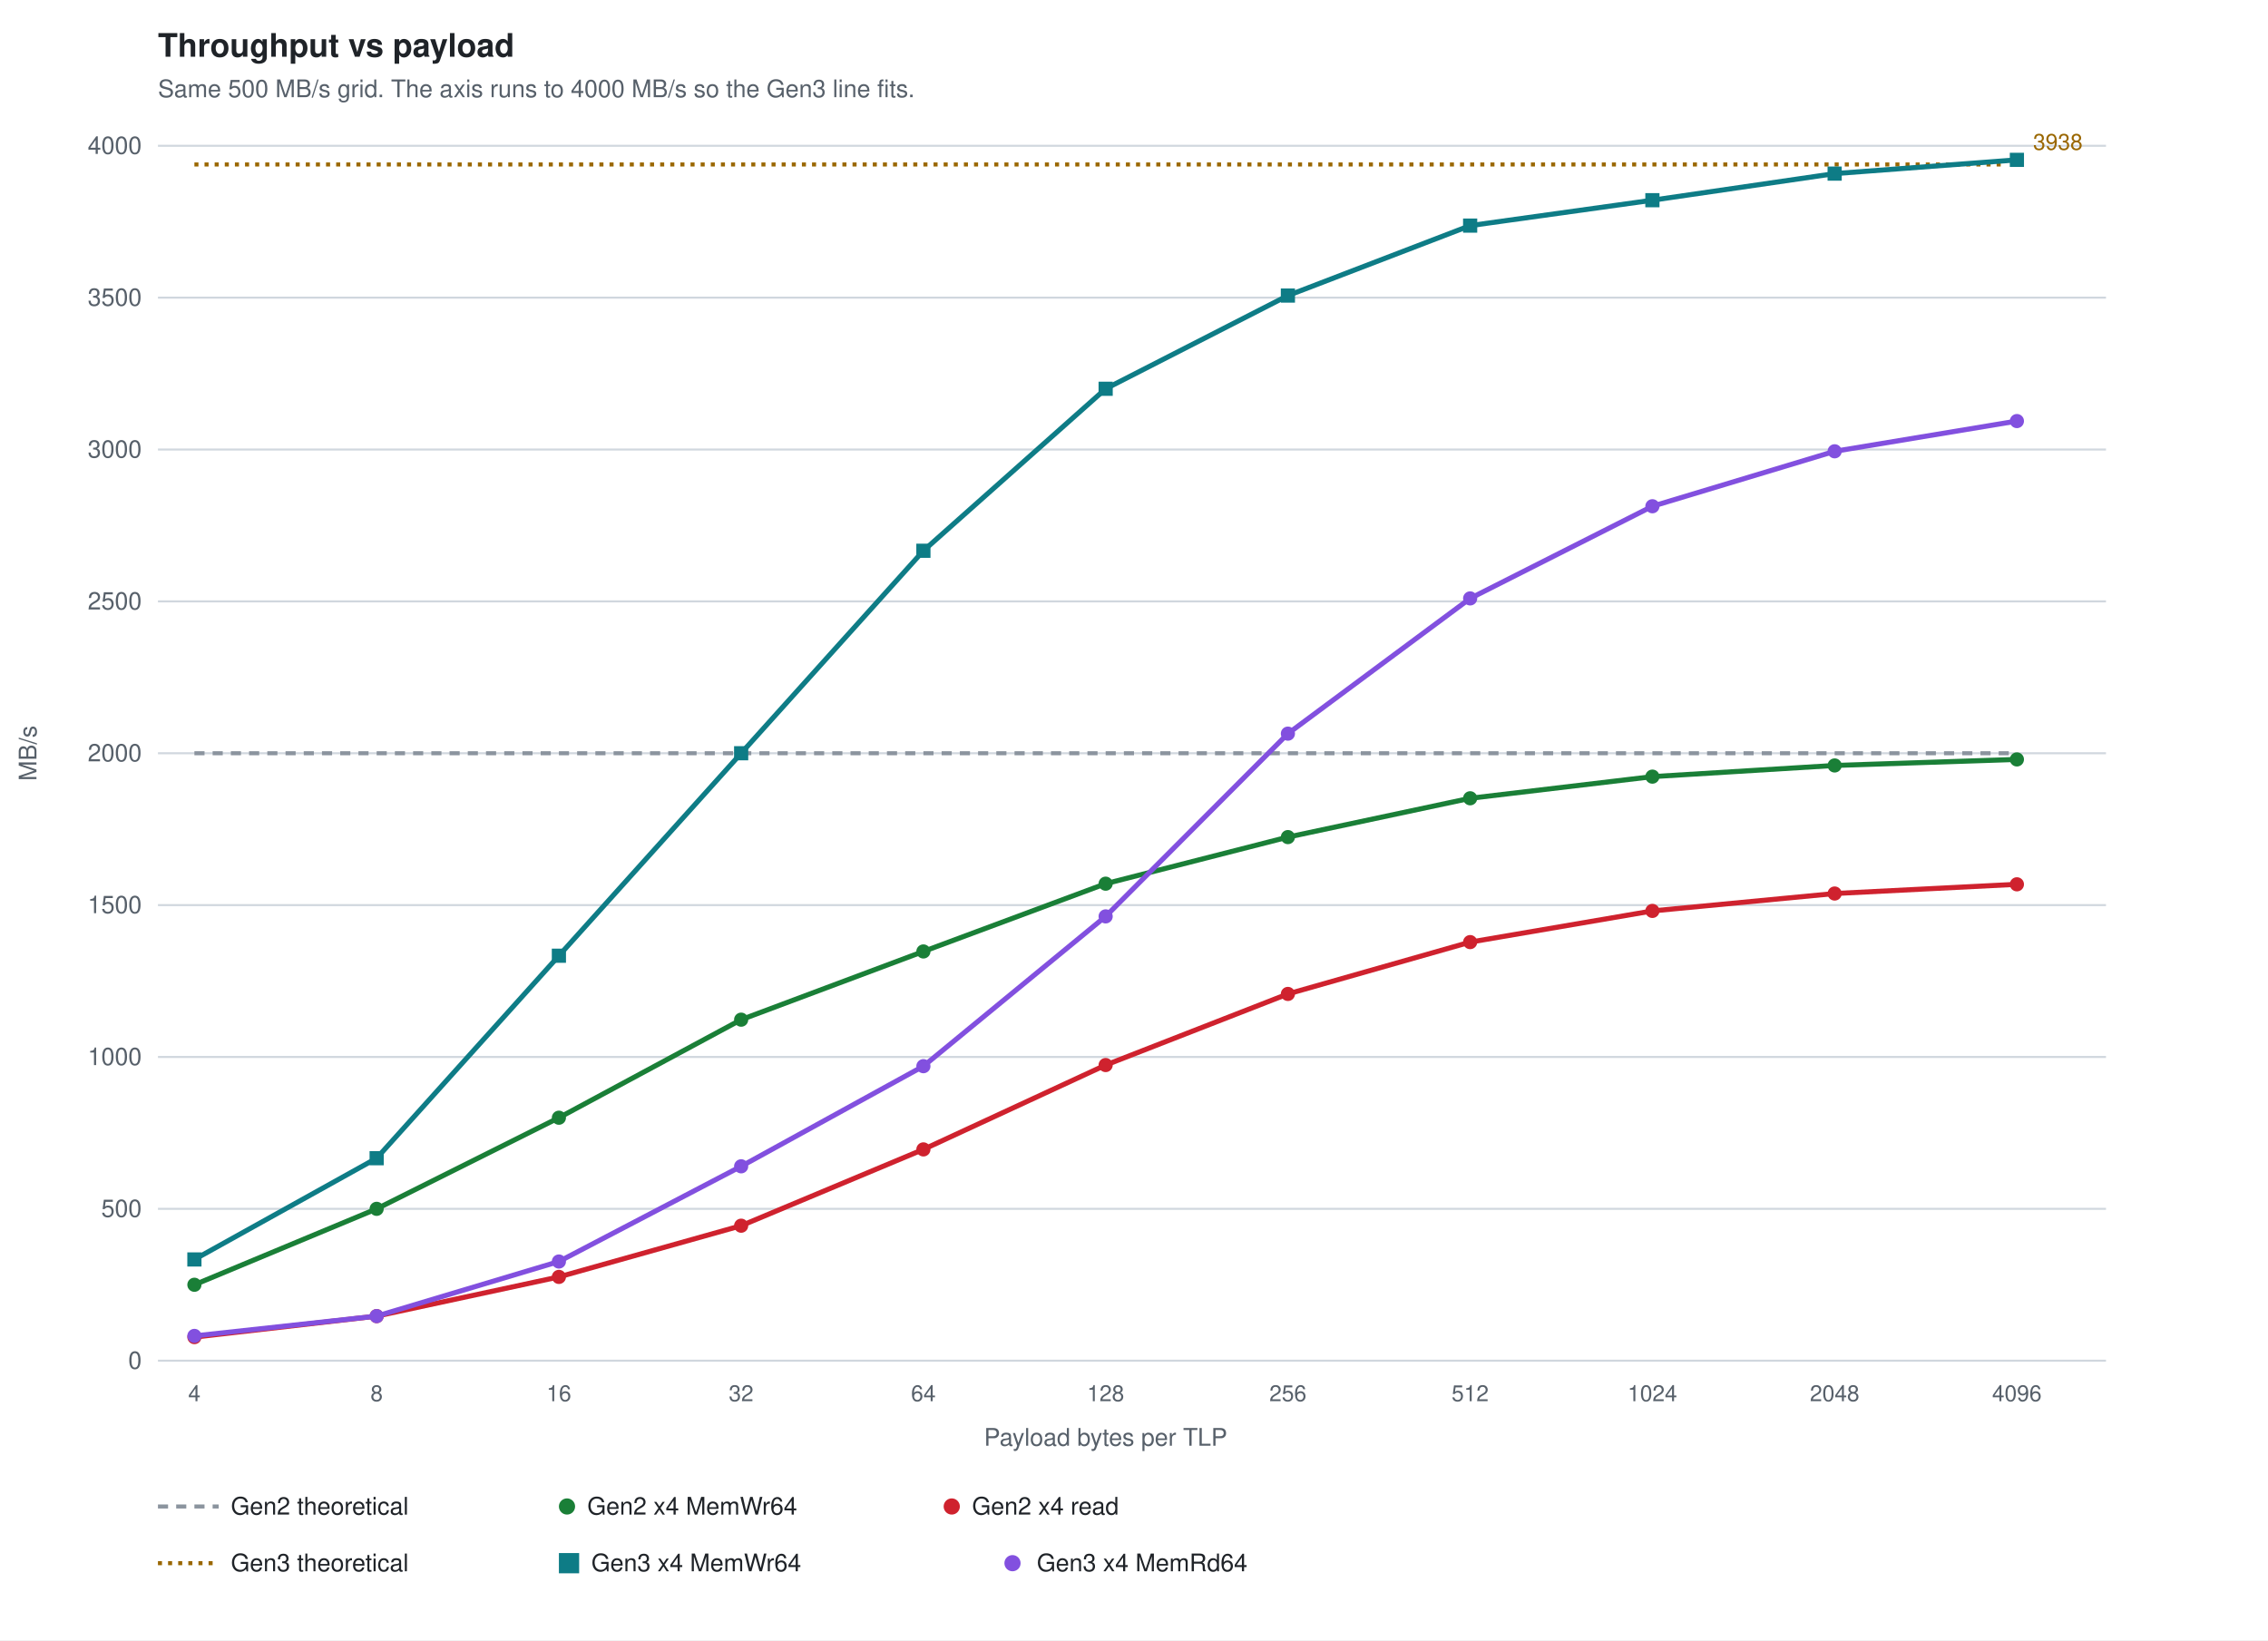
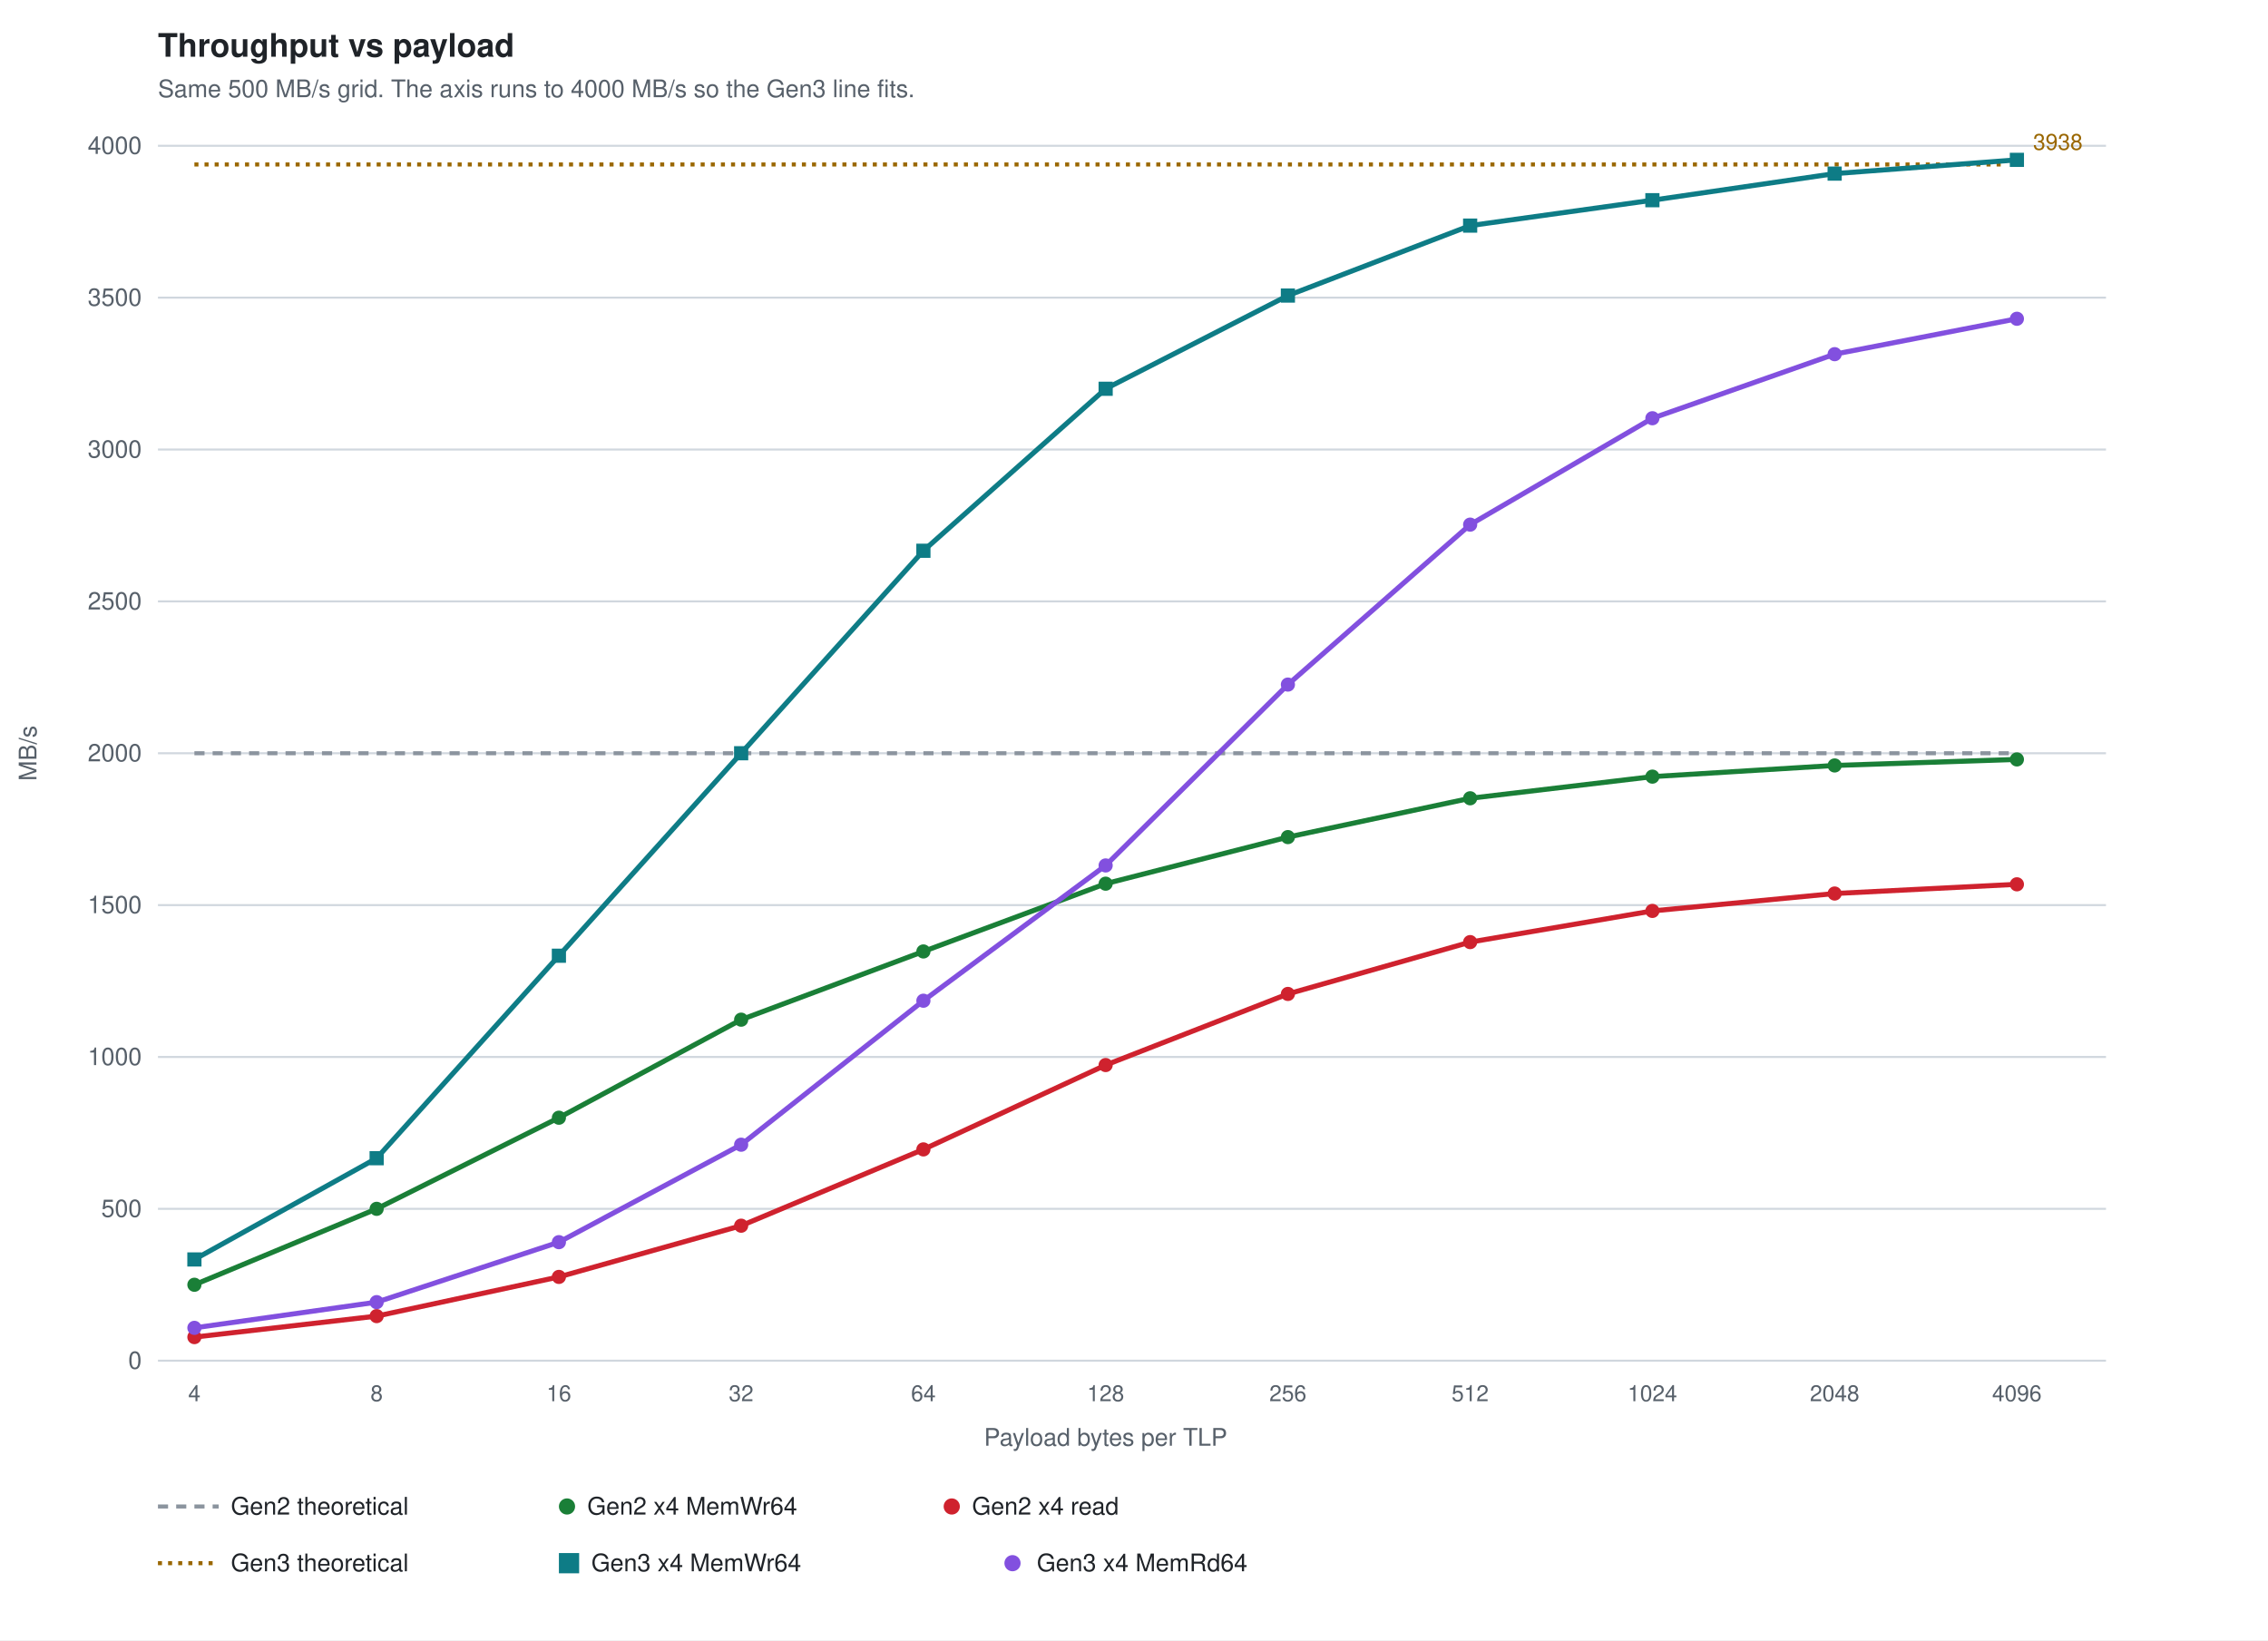
<svg xmlns="http://www.w3.org/2000/svg" viewBox="0 0 1120 810" role="img" aria-labelledby="title desc">
  <rect width="1120" height="810" fill="#ffffff" />
  <text x="78" y="28" fill="#1f2328" font-family="Segoe UI, Helvetica, Arial, sans-serif" font-size="16" font-weight="600">Throughput vs payload</text>
  <text x="78" y="48" fill="#57606a" font-family="Segoe UI, Helvetica, Arial, sans-serif" font-size="12">Same 500 MB/s grid. The axis runs to 4000 MB/s so the Gen3 line fits.</text>
  <g fill="none" stroke="#d0d7de" stroke-width="1">
    <line x1="78" y1="72" x2="1040" y2="72" />
    <line x1="78" y1="147" x2="1040" y2="147" />
    <line x1="78" y1="222" x2="1040" y2="222" />
    <line x1="78" y1="297" x2="1040" y2="297" />
    <line x1="78" y1="372" x2="1040" y2="372" />
    <line x1="78" y1="447" x2="1040" y2="447" />
    <line x1="78" y1="522" x2="1040" y2="522" />
    <line x1="78" y1="597" x2="1040" y2="597" />
    <line x1="78" y1="672" x2="1040" y2="672" />
  </g>
  <g fill="#57606a" font-family="Segoe UI, Helvetica, Arial, sans-serif" font-size="12" text-anchor="end">
    <text x="70" y="76">4000</text>
    <text x="70" y="151">3500</text>
    <text x="70" y="226">3000</text>
    <text x="70" y="301">2500</text>
    <text x="70" y="376">2000</text>
    <text x="70" y="451">1500</text>
    <text x="70" y="526">1000</text>
    <text x="70" y="601">500</text>
    <text x="70" y="676">0</text>
  </g>
  <text x="18" y="372" fill="#57606a" font-family="Segoe UI, Helvetica, Arial, sans-serif" font-size="12" text-anchor="middle" transform="rotate(-90 18 372)">MB/s</text>
  <line x1="96" y1="372" x2="996" y2="372" fill="none" stroke="#8b949e" stroke-width="2" stroke-dasharray="5 4" />
  <line x1="96" y1="81.23" x2="988" y2="81.23" fill="none" stroke="#9a6700" stroke-width="2" stroke-dasharray="2 3" />
  <text x="1004" y="74" fill="#9a6700" font-family="Segoe UI, Helvetica, Arial, sans-serif" font-size="11">3938</text>
  <polyline fill="none" stroke="#1a7f37" stroke-width="2.5" stroke-linejoin="round" stroke-linecap="round" points="96,634.50 186,597.00 276,552.00 366,503.58 456,469.89 546,436.42 636,413.41 726,394.24 816,383.55 906,378.03 996,375.05" />
  <g fill="#1a7f37">
    <circle cx="96" cy="634.50" r="3.5" />
    <circle cx="186" cy="597.00" r="3.5" />
    <circle cx="276" cy="552.00" r="3.5" />
    <circle cx="366" cy="503.58" r="3.5" />
    <circle cx="456" cy="469.89" r="3.5" />
    <circle cx="546" cy="436.42" r="3.5" />
    <circle cx="636" cy="413.41" r="3.5" />
    <circle cx="726" cy="394.24" r="3.5" />
    <circle cx="816" cy="383.55" r="3.5" />
    <circle cx="906" cy="378.03" r="3.5" />
    <circle cx="996" cy="375.05" r="3.5" />
  </g>
  <polyline fill="none" stroke="#cf222e" stroke-width="2.5" stroke-linejoin="round" stroke-linecap="round" points="96,660.35 186,649.98 276,630.62 366,605.33 456,567.65 546,525.99 636,490.87 726,465.27 816,449.87 906,441.28 996,436.73" />
  <g fill="#cf222e">
    <circle cx="96" cy="660.35" r="3.5" />
    <circle cx="186" cy="649.98" r="3.5" />
    <circle cx="276" cy="630.62" r="3.5" />
    <circle cx="366" cy="605.33" r="3.5" />
    <circle cx="456" cy="567.65" r="3.5" />
    <circle cx="546" cy="525.99" r="3.5" />
    <circle cx="636" cy="490.87" r="3.5" />
    <circle cx="726" cy="465.27" r="3.5" />
    <circle cx="816" cy="449.87" r="3.5" />
    <circle cx="906" cy="441.28" r="3.5" />
    <circle cx="996" cy="436.73" r="3.5" />
  </g>
  <polyline fill="none" stroke="#0e7c86" stroke-width="2.5" stroke-linejoin="round" stroke-linecap="round" points="96,622.00 186,572.00 276,472.00 366,372.00 456,272.00 546,192.00 636,145.97 726,111.42 816,98.87 906,85.74 996,78.95" />
  <g fill="#0e7c86">
    <rect x="92.5" y="618.50" width="7" height="7" />
    <rect x="182.5" y="568.50" width="7" height="7" />
    <rect x="272.5" y="468.50" width="7" height="7" />
    <rect x="362.5" y="368.50" width="7" height="7" />
    <rect x="452.5" y="268.50" width="7" height="7" />
    <rect x="542.5" y="188.50" width="7" height="7" />
    <rect x="632.5" y="142.47" width="7" height="7" />
    <rect x="722.5" y="107.92" width="7" height="7" />
    <rect x="812.5" y="95.37" width="7" height="7" />
    <rect x="902.5" y="82.24" width="7" height="7" />
    <rect x="992.5" y="75.45" width="7" height="7" />
  </g>
-   <polyline fill="none" stroke="#8250df" stroke-width="2.5" stroke-linejoin="round" stroke-linecap="round" points="96,659.76 186,649.98 276,623.02 366,576.00 456,526.55 546,452.57 636,362.32 726,295.53 816,250.02 906,222.88 996,207.95" />
+   <polyline fill="none" stroke="#8250df" stroke-width="2.5" stroke-linejoin="round" stroke-linecap="round" points="96,655.78 186,643.08 276,613.46 366,565.33 456,494.22 546,427.41 636,338.09 726,259.10 816,206.55 906,174.91 996,157.43" />
  <g fill="#8250df">
-     <circle cx="96" cy="659.76" r="3.5" />
-     <circle cx="186" cy="649.98" r="3.5" />
-     <circle cx="276" cy="623.02" r="3.5" />
-     <circle cx="366" cy="576.00" r="3.5" />
-     <circle cx="456" cy="526.55" r="3.5" />
-     <circle cx="546" cy="452.57" r="3.5" />
-     <circle cx="636" cy="362.32" r="3.5" />
-     <circle cx="726" cy="295.53" r="3.5" />
-     <circle cx="816" cy="250.02" r="3.5" />
-     <circle cx="906" cy="222.88" r="3.5" />
-     <circle cx="996" cy="207.95" r="3.5" />
+     <circle cx="96" cy="655.78" r="3.5" />
+     <circle cx="186" cy="643.08" r="3.5" />
+     <circle cx="276" cy="613.46" r="3.5" />
+     <circle cx="366" cy="565.33" r="3.5" />
+     <circle cx="456" cy="494.22" r="3.5" />
+     <circle cx="546" cy="427.41" r="3.5" />
+     <circle cx="636" cy="338.09" r="3.5" />
+     <circle cx="726" cy="259.10" r="3.5" />
+     <circle cx="816" cy="206.55" r="3.5" />
+     <circle cx="906" cy="174.91" r="3.5" />
+     <circle cx="996" cy="157.43" r="3.5" />
  </g>
  <g fill="#57606a" font-family="Segoe UI, Helvetica, Arial, sans-serif" font-size="11" text-anchor="middle">
    <text x="96" y="692">4</text>
    <text x="186" y="692">8</text>
    <text x="276" y="692">16</text>
    <text x="366" y="692">32</text>
    <text x="456" y="692">64</text>
    <text x="546" y="692">128</text>
    <text x="636" y="692">256</text>
    <text x="726" y="692">512</text>
    <text x="816" y="692">1024</text>
    <text x="906" y="692">2048</text>
    <text x="996" y="692">4096</text>
  </g>
  <text x="546" y="714" fill="#57606a" font-family="Segoe UI, Helvetica, Arial, sans-serif" font-size="12" text-anchor="middle">Payload bytes per TLP</text>
  <g font-family="Segoe UI, Helvetica, Arial, sans-serif" font-size="12" fill="#1f2328">
    <line x1="78" y1="744" x2="108" y2="744" stroke="#8b949e" stroke-width="2" stroke-dasharray="5 4" />
    <text x="114" y="748">Gen2 theoretical</text>
    <circle cx="280" cy="744" r="4" fill="#1a7f37" />
    <text x="290" y="748">Gen2 x4 MemWr64</text>
    <circle cx="470" cy="744" r="4" fill="#cf222e" />
    <text x="480" y="748">Gen2 x4 read</text>
    <line x1="78" y1="772" x2="108" y2="772" stroke="#9a6700" stroke-width="2" stroke-dasharray="2 3" />
    <text x="114" y="776">Gen3 theoretical</text>
    <rect x="276" y="767" width="10" height="10" fill="#0e7c86" />
    <text x="292" y="776">Gen3 x4 MemWr64</text>
    <circle cx="500" cy="772" r="4" fill="#8250df" />
    <text x="512" y="776">Gen3 x4 MemRd64</text>
  </g>
</svg>
